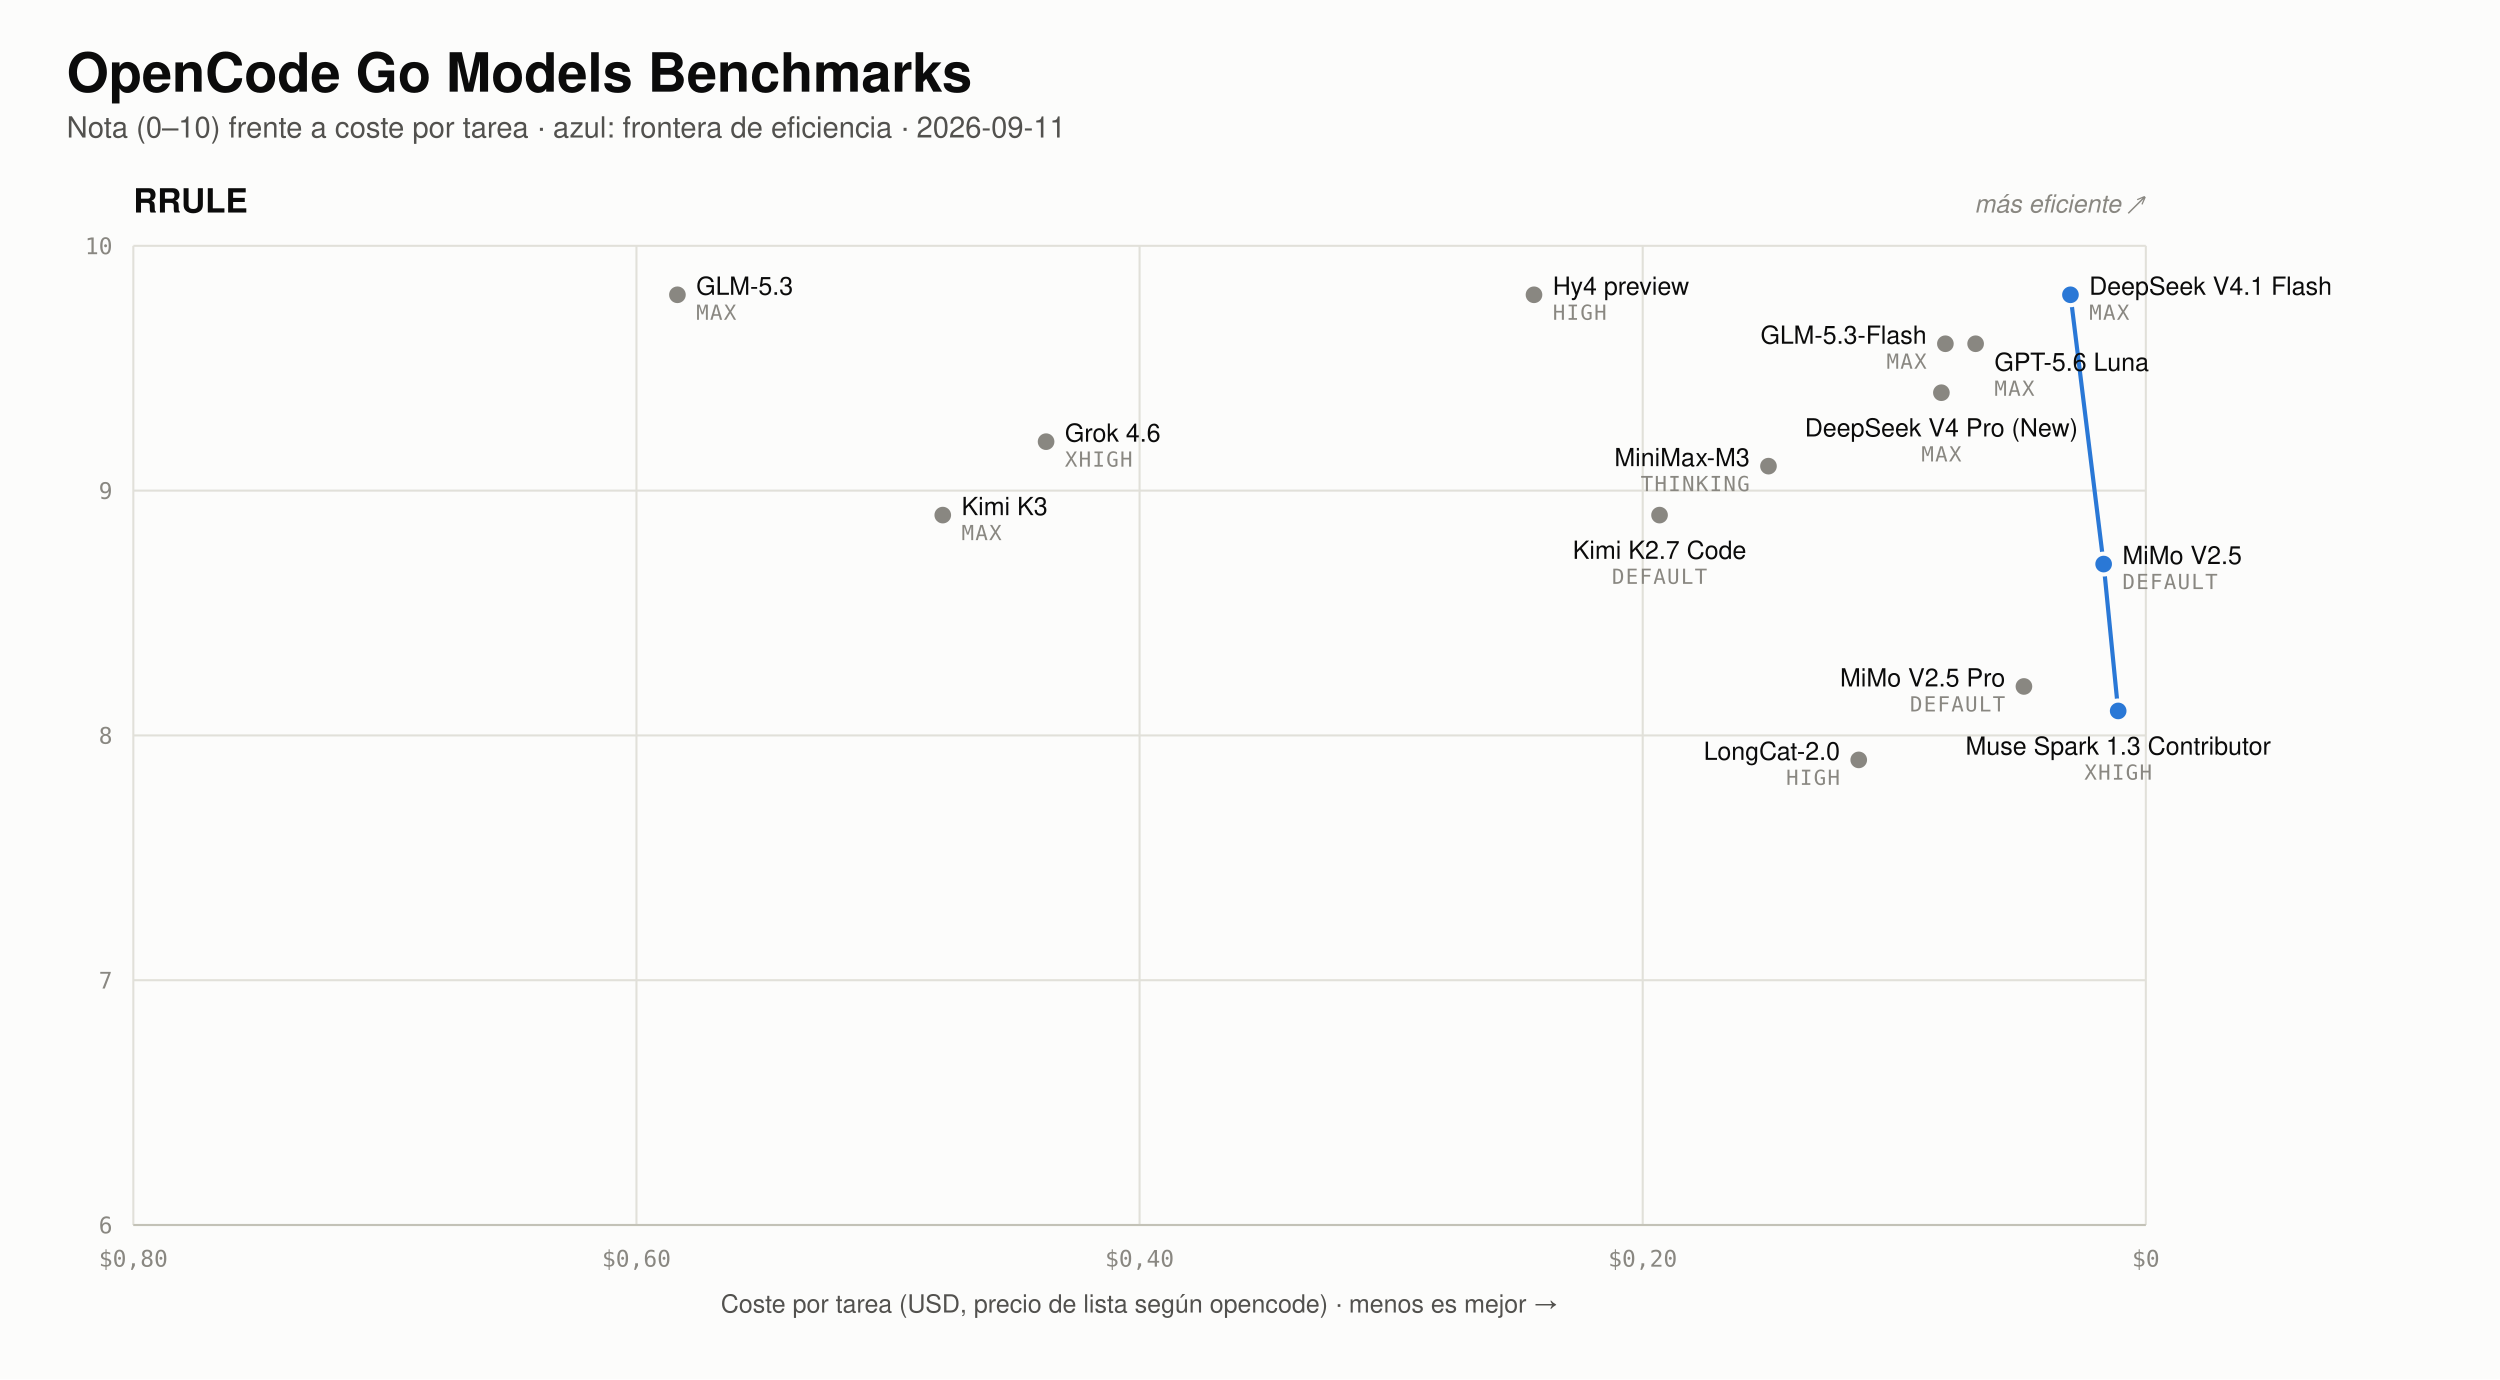
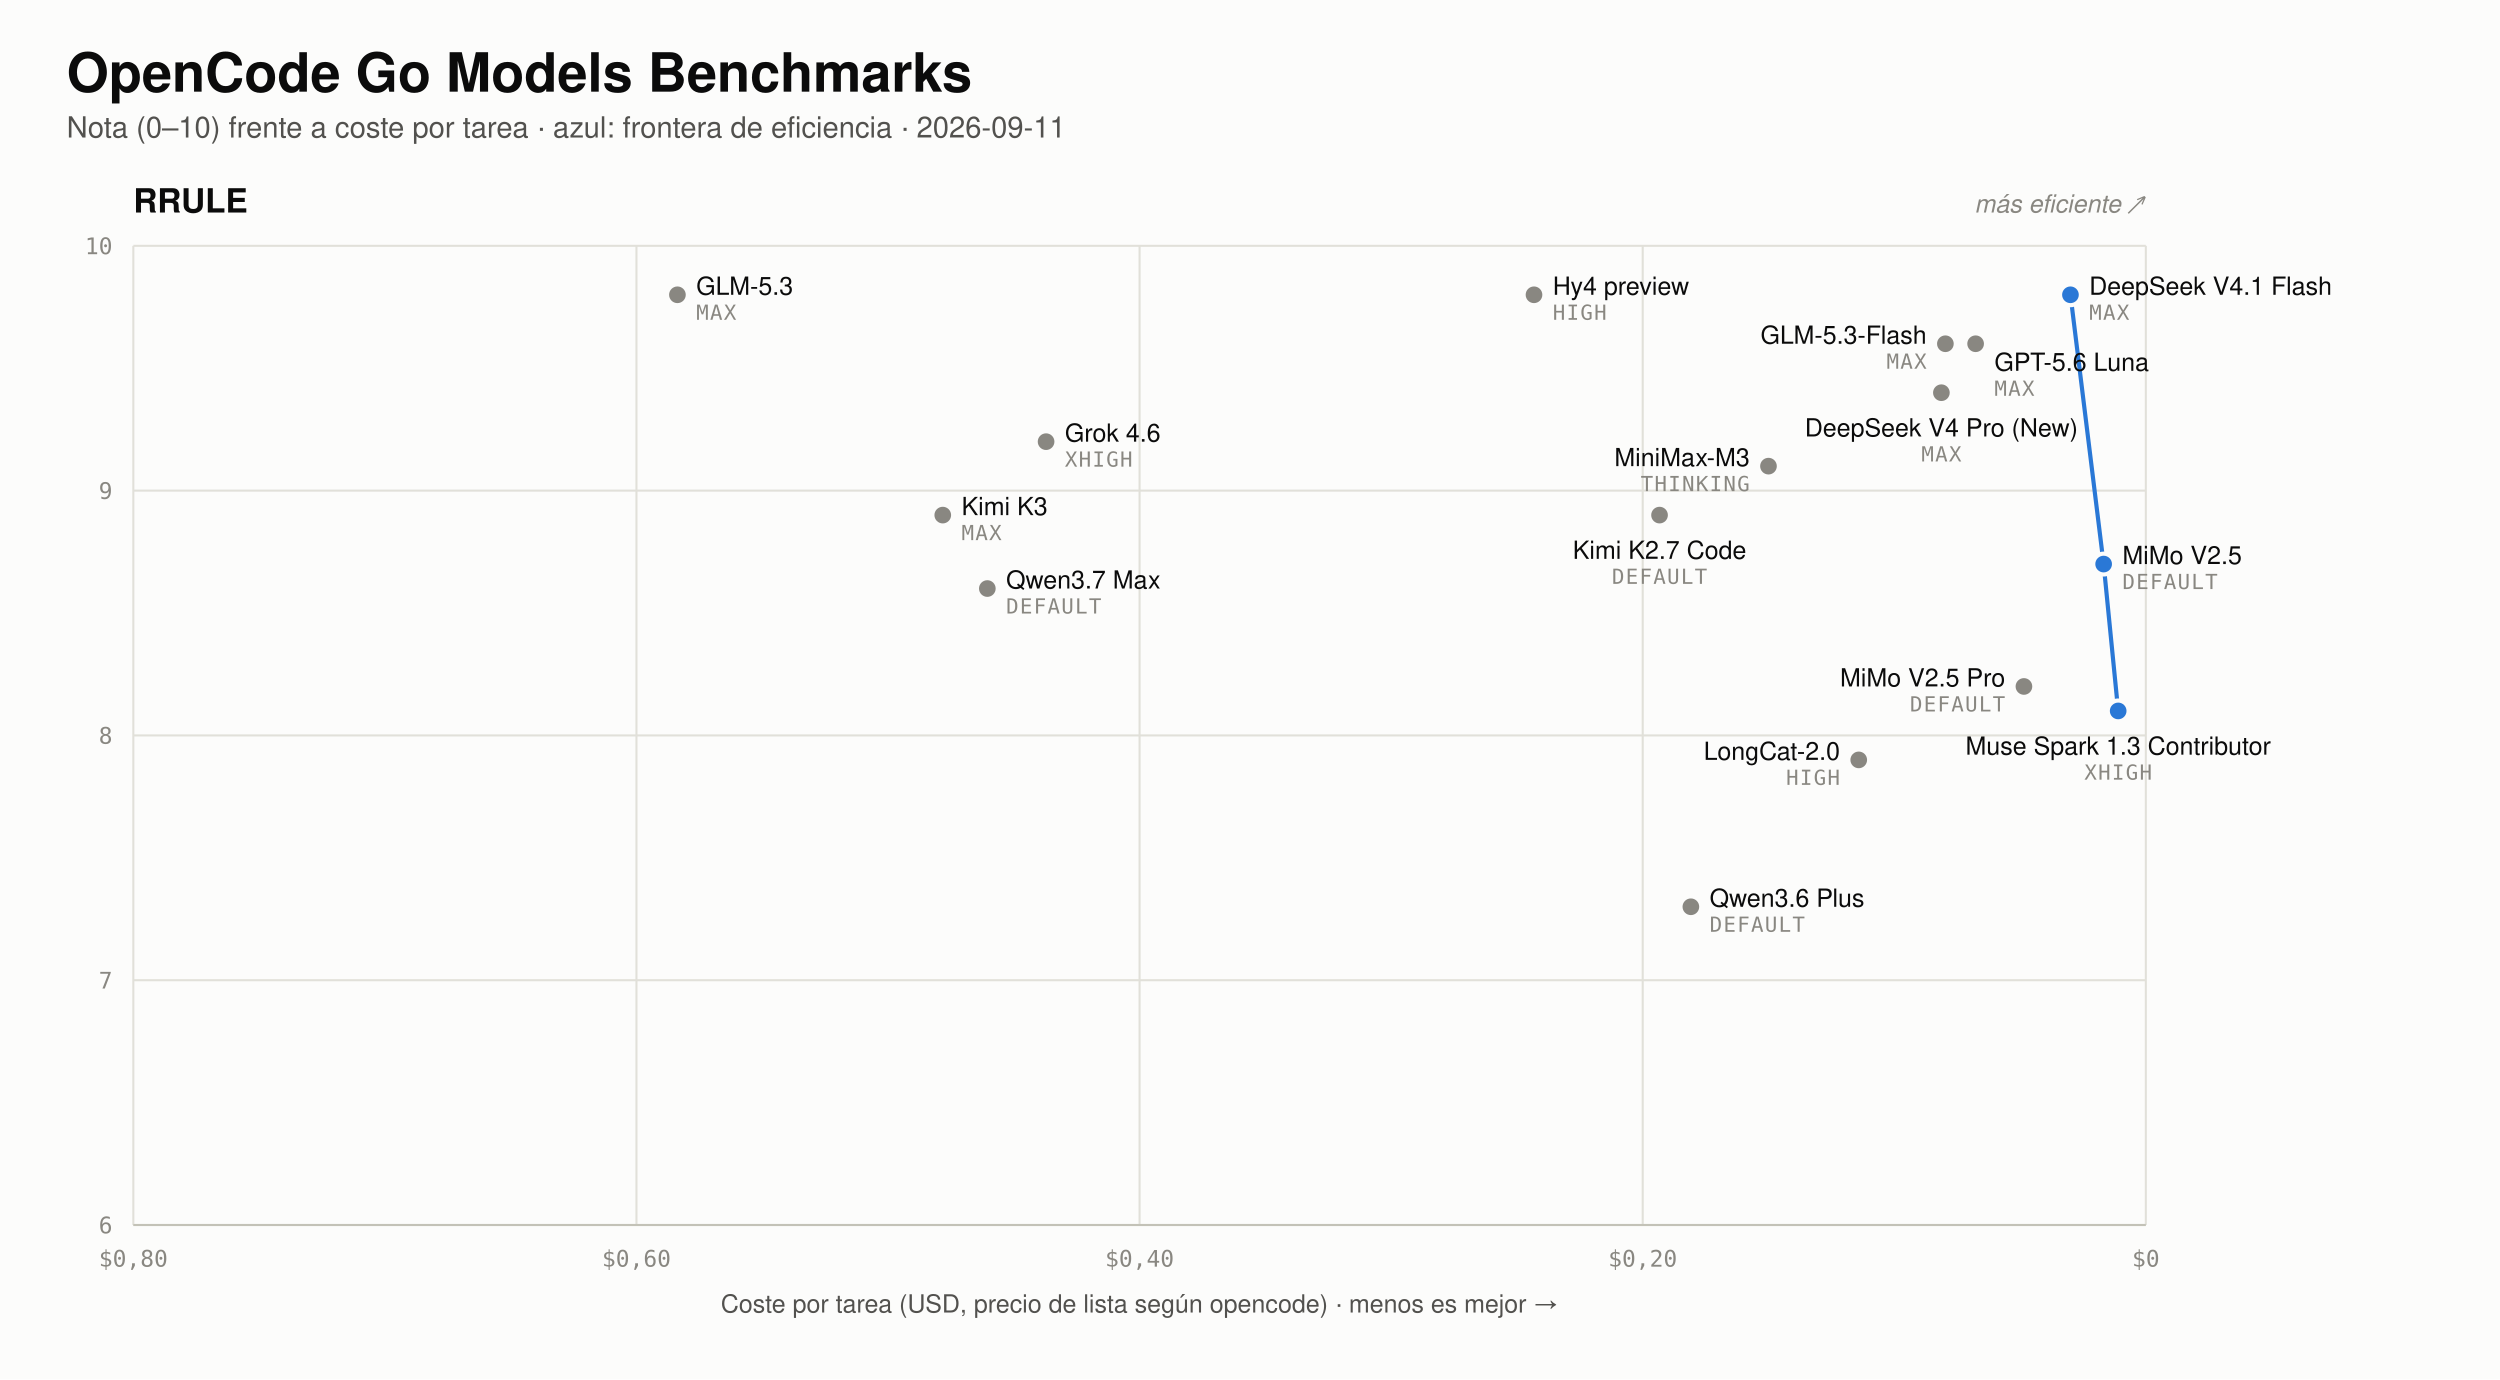
<svg xmlns="http://www.w3.org/2000/svg" viewBox="0 0 1200 662" width="1200" height="662" font-family="-apple-system, BlinkMacSystemFont, 'Segoe UI', Helvetica, Arial, sans-serif">
  <rect width="1200" height="662" fill="#fcfcfb" />
  <text x="32" y="44" fill="#0b0b0b" font-size="26" font-weight="600">OpenCode Go Models Benchmarks</text>
  <text x="32" y="66" fill="#52514e" font-size="14">Nota (0–10) frente a coste por tarea · azul: frontera de eficiencia · 2026-09-11</text>
  <text x="64" y="102" fill="#0b0b0b" font-size="16" font-weight="600">RRULE</text>
  <text x="1030" y="102" fill="#898781" font-size="12" font-style="italic" text-anchor="end">más eficiente ↗</text>
  <line x1="64" x2="1030" y1="588" y2="588" stroke="#e1e0d9" />
  <text x="54" y="592" fill="#898781" font-size="11" font-family="ui-monospace, SFMono-Regular, Menlo, Consolas, monospace" text-anchor="end">6</text>
  <line x1="64" x2="1030" y1="470.5" y2="470.5" stroke="#e1e0d9" />
  <text x="54" y="474.5" fill="#898781" font-size="11" font-family="ui-monospace, SFMono-Regular, Menlo, Consolas, monospace" text-anchor="end">7</text>
  <line x1="64" x2="1030" y1="353" y2="353" stroke="#e1e0d9" />
  <text x="54" y="357" fill="#898781" font-size="11" font-family="ui-monospace, SFMono-Regular, Menlo, Consolas, monospace" text-anchor="end">8</text>
  <line x1="64" x2="1030" y1="235.5" y2="235.5" stroke="#e1e0d9" />
  <text x="54" y="239.5" fill="#898781" font-size="11" font-family="ui-monospace, SFMono-Regular, Menlo, Consolas, monospace" text-anchor="end">9</text>
  <line x1="64" x2="1030" y1="118" y2="118" stroke="#e1e0d9" />
  <text x="54" y="122" fill="#898781" font-size="11" font-family="ui-monospace, SFMono-Regular, Menlo, Consolas, monospace" text-anchor="end">10</text>
  <line x1="1030" x2="1030" y1="118" y2="588" stroke="#e1e0d9" />
  <text x="1030" y="608" fill="#898781" font-size="11" font-family="ui-monospace, SFMono-Regular, Menlo, Consolas, monospace" text-anchor="middle">$0</text>
  <line x1="788.5" x2="788.5" y1="118" y2="588" stroke="#e1e0d9" />
  <text x="788.5" y="608" fill="#898781" font-size="11" font-family="ui-monospace, SFMono-Regular, Menlo, Consolas, monospace" text-anchor="middle">$0,20</text>
  <line x1="547" x2="547" y1="118" y2="588" stroke="#e1e0d9" />
  <text x="547" y="608" fill="#898781" font-size="11" font-family="ui-monospace, SFMono-Regular, Menlo, Consolas, monospace" text-anchor="middle">$0,40</text>
  <line x1="305.5" x2="305.5" y1="118" y2="588" stroke="#e1e0d9" />
  <text x="305.5" y="608" fill="#898781" font-size="11" font-family="ui-monospace, SFMono-Regular, Menlo, Consolas, monospace" text-anchor="middle">$0,60</text>
  <line x1="64" x2="64" y1="118" y2="588" stroke="#e1e0d9" />
  <text x="64" y="608" fill="#898781" font-size="11" font-family="ui-monospace, SFMono-Regular, Menlo, Consolas, monospace" text-anchor="middle">$0,80</text>
  <line x1="64" x2="1030" y1="588" y2="588" stroke="#c3c2b7" />
  <text x="547" y="630" fill="#52514e" font-size="12" text-anchor="middle">Coste por tarea (USD, precio de lista según opencode) · menos es mejor →</text>
  <polyline points="1016.725,341.25 1009.749,270.75 993.817,141.5" fill="none" stroke="#2a78d6" stroke-width="2" stroke-linejoin="round" />
  <circle cx="736.321" cy="141.5" r="5" fill="#898781" stroke="#fcfcfb" stroke-width="2" />
  <circle cx="325.163" cy="141.5" r="5" fill="#898781" stroke="#fcfcfb" stroke-width="2" />
  <circle cx="948.296" cy="165" r="5" fill="#898781" stroke="#fcfcfb" stroke-width="2" />
  <circle cx="933.784" cy="165" r="5" fill="#898781" stroke="#fcfcfb" stroke-width="2" />
  <circle cx="931.867" cy="188.5" r="5" fill="#898781" stroke="#fcfcfb" stroke-width="2" />
  <circle cx="502.12" cy="212" r="5" fill="#898781" stroke="#fcfcfb" stroke-width="2" />
  <circle cx="848.87" cy="223.75" r="5" fill="#898781" stroke="#fcfcfb" stroke-width="2" />
  <circle cx="796.578" cy="247.25" r="5" fill="#898781" stroke="#fcfcfb" stroke-width="2" />
  <circle cx="452.527" cy="247.25" r="5" fill="#898781" stroke="#fcfcfb" stroke-width="2" />
+   <circle cx="473.92" cy="282.5" r="5" fill="#898781" stroke="#fcfcfb" stroke-width="2" />
  <circle cx="971.487" cy="329.5" r="5" fill="#898781" stroke="#fcfcfb" stroke-width="2" />
  <circle cx="892.193" cy="364.75" r="5" fill="#898781" stroke="#fcfcfb" stroke-width="2" />
+   <circle cx="811.619" cy="435.25" r="5" fill="#898781" stroke="#fcfcfb" stroke-width="2" />
  <circle cx="993.817" cy="141.5" r="5" fill="#2a78d6" stroke="#fcfcfb" stroke-width="2" />
  <circle cx="1009.749" cy="270.75" r="5" fill="#2a78d6" stroke="#fcfcfb" stroke-width="2" />
  <circle cx="1016.725" cy="341.25" r="5" fill="#2a78d6" stroke="#fcfcfb" stroke-width="2" />
  <text x="1002.817" y="141.5" fill="#0b0b0b" font-size="12" font-weight="500" text-anchor="start">DeepSeek V4.1 Flash</text>
  <text x="1002.817" y="153.5" fill="#898781" font-size="10" font-family="ui-monospace, SFMono-Regular, Menlo, Consolas, monospace" letter-spacing="0.6" text-anchor="start">MAX</text>
  <text x="1018.749" y="270.75" fill="#0b0b0b" font-size="12" font-weight="500" text-anchor="start">MiMo V2.5</text>
  <text x="1018.749" y="282.75" fill="#898781" font-size="10" font-family="ui-monospace, SFMono-Regular, Menlo, Consolas, monospace" letter-spacing="0.6" text-anchor="start">DEFAULT</text>
  <text x="1016.725" y="362.25" fill="#0b0b0b" font-size="12" font-weight="500" text-anchor="middle">Muse Spark 1.3 Contributor</text>
  <text x="1016.725" y="374.25" fill="#898781" font-size="10" font-family="ui-monospace, SFMono-Regular, Menlo, Consolas, monospace" letter-spacing="0.6" text-anchor="middle">XHIGH</text>
  <text x="745.321" y="141.5" fill="#0b0b0b" font-size="12" font-weight="500" text-anchor="start">Hy4 preview</text>
  <text x="745.321" y="153.5" fill="#898781" font-size="10" font-family="ui-monospace, SFMono-Regular, Menlo, Consolas, monospace" letter-spacing="0.6" text-anchor="start">HIGH</text>
  <text x="334.163" y="141.5" fill="#0b0b0b" font-size="12" font-weight="500" text-anchor="start">GLM-5.3</text>
  <text x="334.163" y="153.5" fill="#898781" font-size="10" font-family="ui-monospace, SFMono-Regular, Menlo, Consolas, monospace" letter-spacing="0.6" text-anchor="start">MAX</text>
  <text x="957.296" y="178" fill="#0b0b0b" font-size="12" font-weight="500" text-anchor="start">GPT-5.6 Luna</text>
  <text x="957.296" y="190" fill="#898781" font-size="10" font-family="ui-monospace, SFMono-Regular, Menlo, Consolas, monospace" letter-spacing="0.6" text-anchor="start">MAX</text>
  <text x="924.784" y="165" fill="#0b0b0b" font-size="12" font-weight="500" text-anchor="end">GLM-5.3-Flash</text>
  <text x="924.784" y="177" fill="#898781" font-size="10" font-family="ui-monospace, SFMono-Regular, Menlo, Consolas, monospace" letter-spacing="0.6" text-anchor="end">MAX</text>
  <text x="931.867" y="209.5" fill="#0b0b0b" font-size="12" font-weight="500" text-anchor="middle">DeepSeek V4 Pro (New)</text>
  <text x="931.867" y="221.5" fill="#898781" font-size="10" font-family="ui-monospace, SFMono-Regular, Menlo, Consolas, monospace" letter-spacing="0.6" text-anchor="middle">MAX</text>
  <text x="511.12" y="212" fill="#0b0b0b" font-size="12" font-weight="500" text-anchor="start">Grok 4.6</text>
  <text x="511.12" y="224" fill="#898781" font-size="10" font-family="ui-monospace, SFMono-Regular, Menlo, Consolas, monospace" letter-spacing="0.6" text-anchor="start">XHIGH</text>
  <text x="839.87" y="223.75" fill="#0b0b0b" font-size="12" font-weight="500" text-anchor="end">MiniMax-M3</text>
  <text x="839.87" y="235.75" fill="#898781" font-size="10" font-family="ui-monospace, SFMono-Regular, Menlo, Consolas, monospace" letter-spacing="0.6" text-anchor="end">THINKING</text>
  <text x="796.578" y="268.25" fill="#0b0b0b" font-size="12" font-weight="500" text-anchor="middle">Kimi K2.7 Code</text>
  <text x="796.578" y="280.25" fill="#898781" font-size="10" font-family="ui-monospace, SFMono-Regular, Menlo, Consolas, monospace" letter-spacing="0.6" text-anchor="middle">DEFAULT</text>
  <text x="461.527" y="247.25" fill="#0b0b0b" font-size="12" font-weight="500" text-anchor="start">Kimi K3</text>
  <text x="461.527" y="259.25" fill="#898781" font-size="10" font-family="ui-monospace, SFMono-Regular, Menlo, Consolas, monospace" letter-spacing="0.6" text-anchor="start">MAX</text>
+   <text x="482.92" y="282.5" fill="#0b0b0b" font-size="12" font-weight="500" text-anchor="start">Qwen3.7 Max</text>
+   <text x="482.92" y="294.5" fill="#898781" font-size="10" font-family="ui-monospace, SFMono-Regular, Menlo, Consolas, monospace" letter-spacing="0.6" text-anchor="start">DEFAULT</text>
  <text x="962.487" y="329.5" fill="#0b0b0b" font-size="12" font-weight="500" text-anchor="end">MiMo V2.5 Pro</text>
  <text x="962.487" y="341.5" fill="#898781" font-size="10" font-family="ui-monospace, SFMono-Regular, Menlo, Consolas, monospace" letter-spacing="0.6" text-anchor="end">DEFAULT</text>
  <text x="883.193" y="364.75" fill="#0b0b0b" font-size="12" font-weight="500" text-anchor="end">LongCat-2.0</text>
  <text x="883.193" y="376.75" fill="#898781" font-size="10" font-family="ui-monospace, SFMono-Regular, Menlo, Consolas, monospace" letter-spacing="0.6" text-anchor="end">HIGH</text>
+   <text x="820.619" y="435.25" fill="#0b0b0b" font-size="12" font-weight="500" text-anchor="start">Qwen3.6 Plus</text>
+   <text x="820.619" y="447.25" fill="#898781" font-size="10" font-family="ui-monospace, SFMono-Regular, Menlo, Consolas, monospace" letter-spacing="0.6" text-anchor="start">DEFAULT</text>
</svg>
